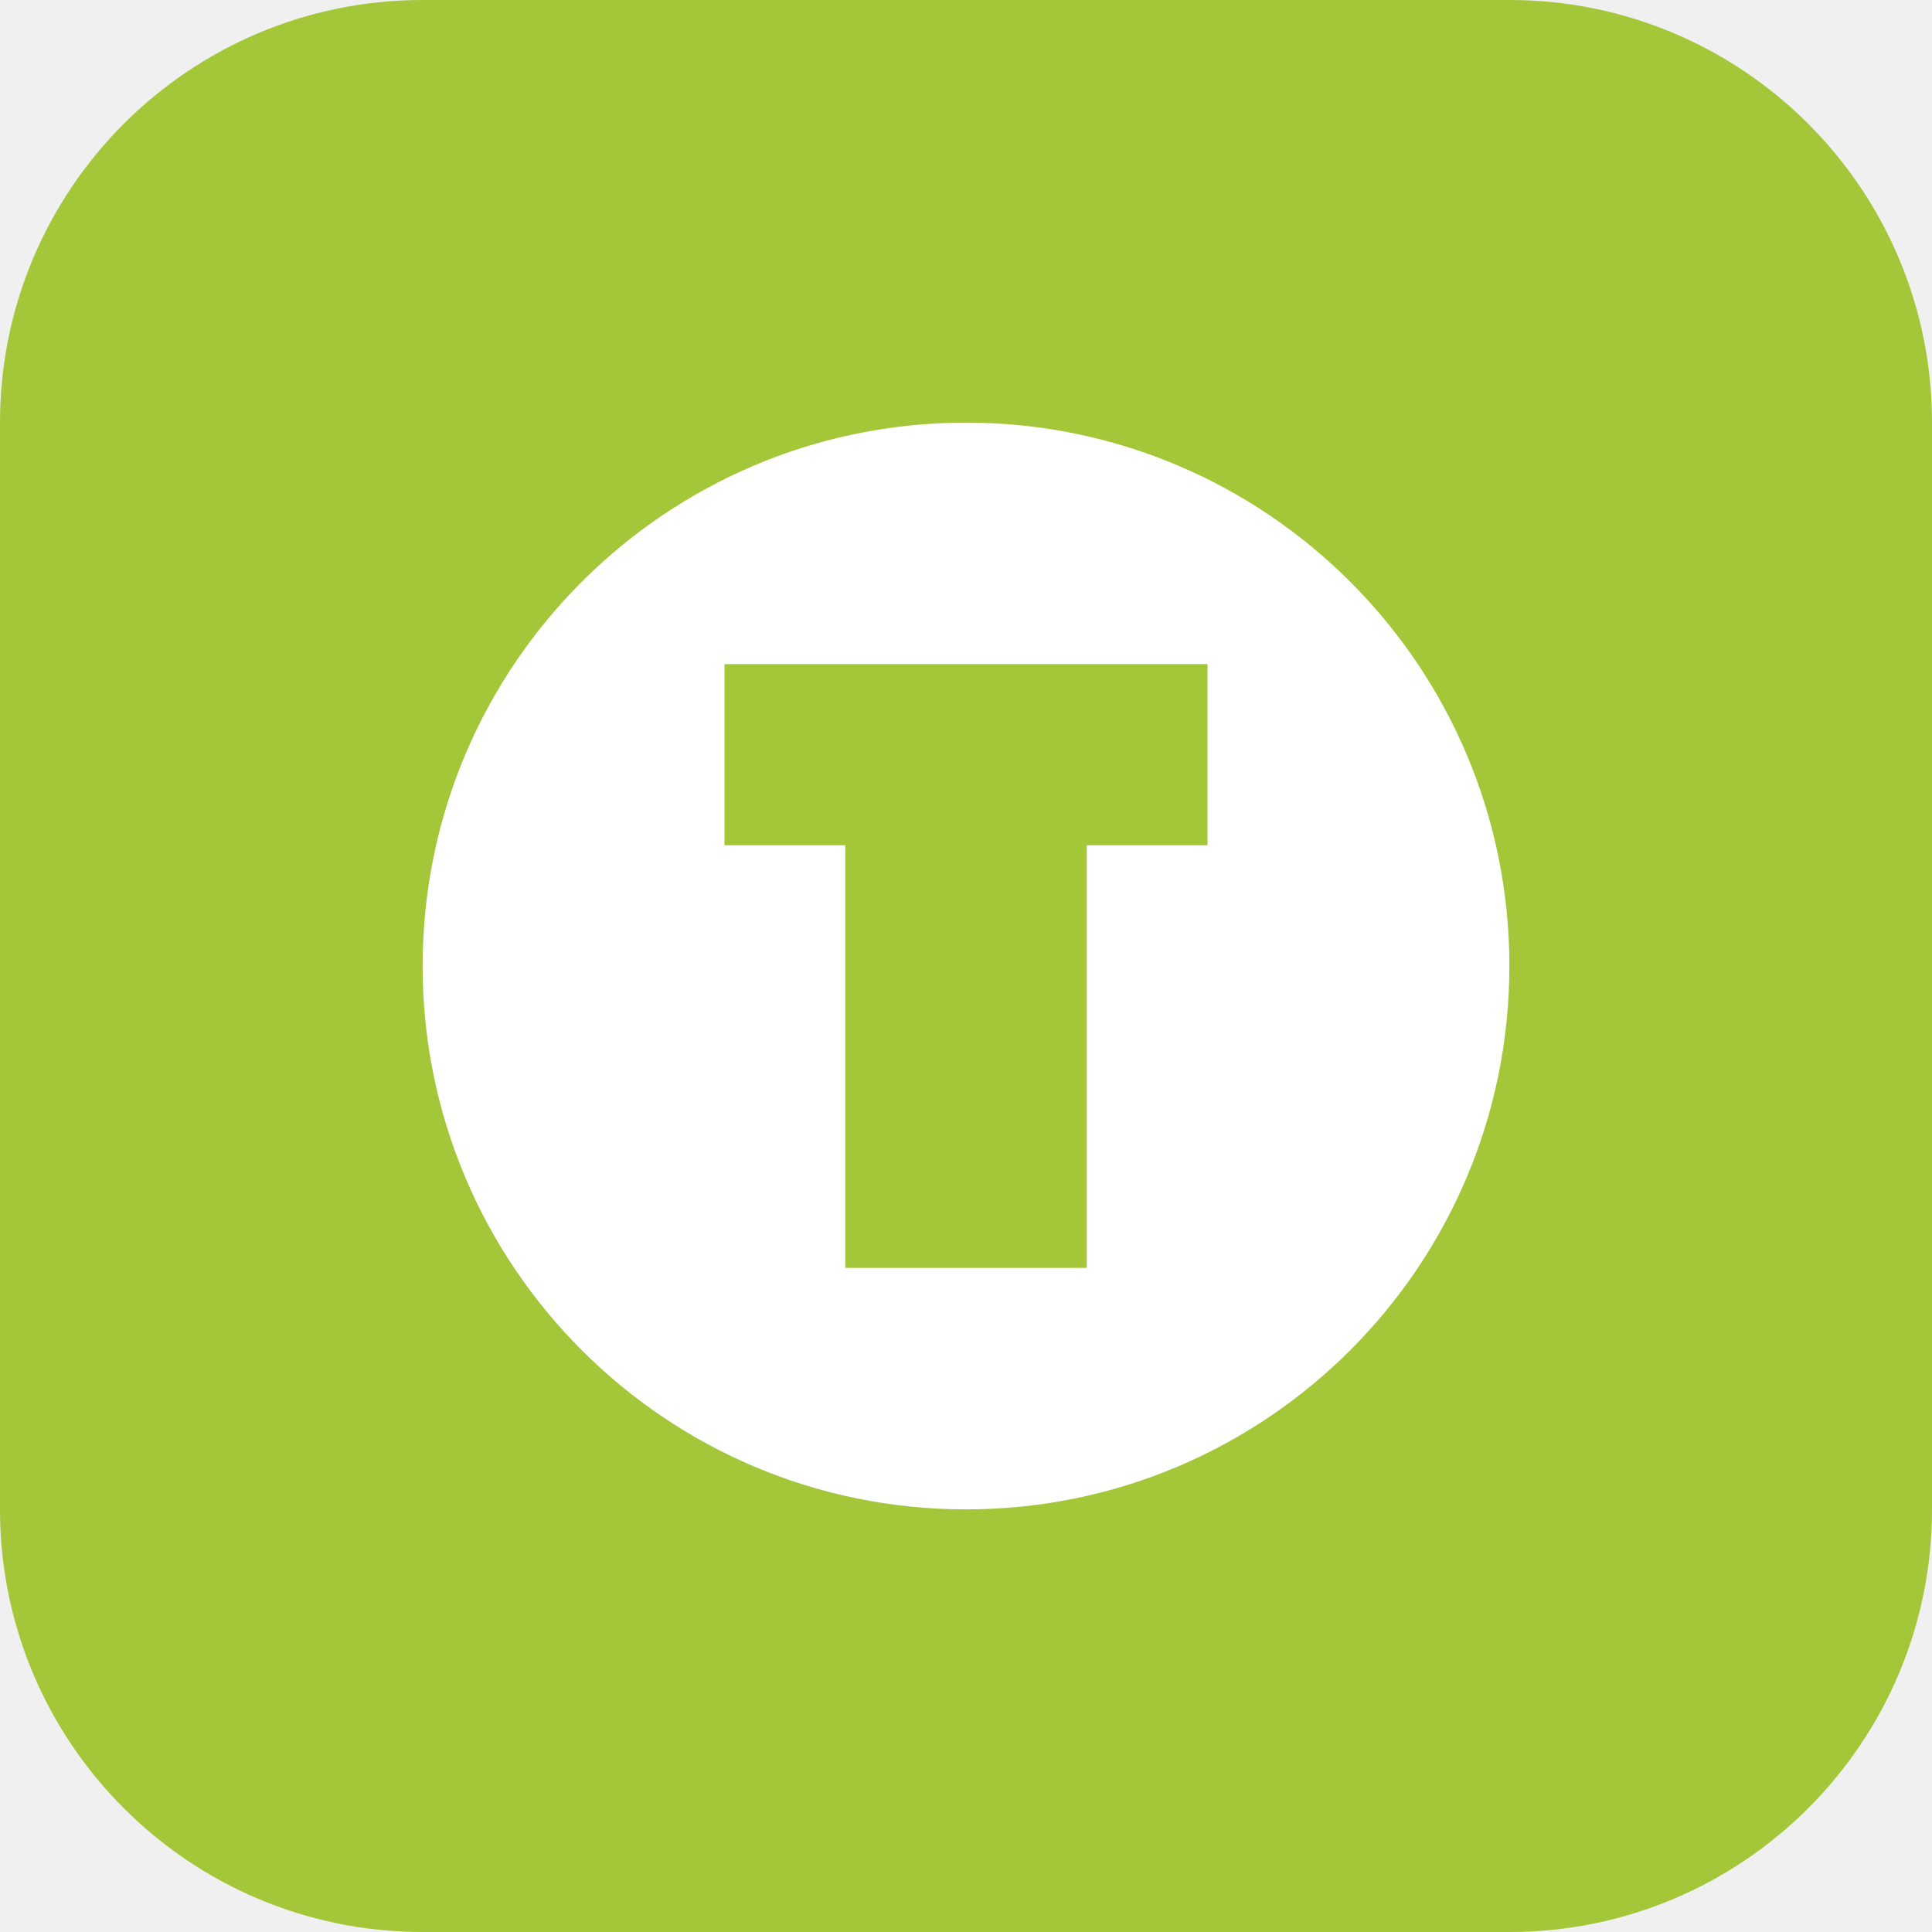
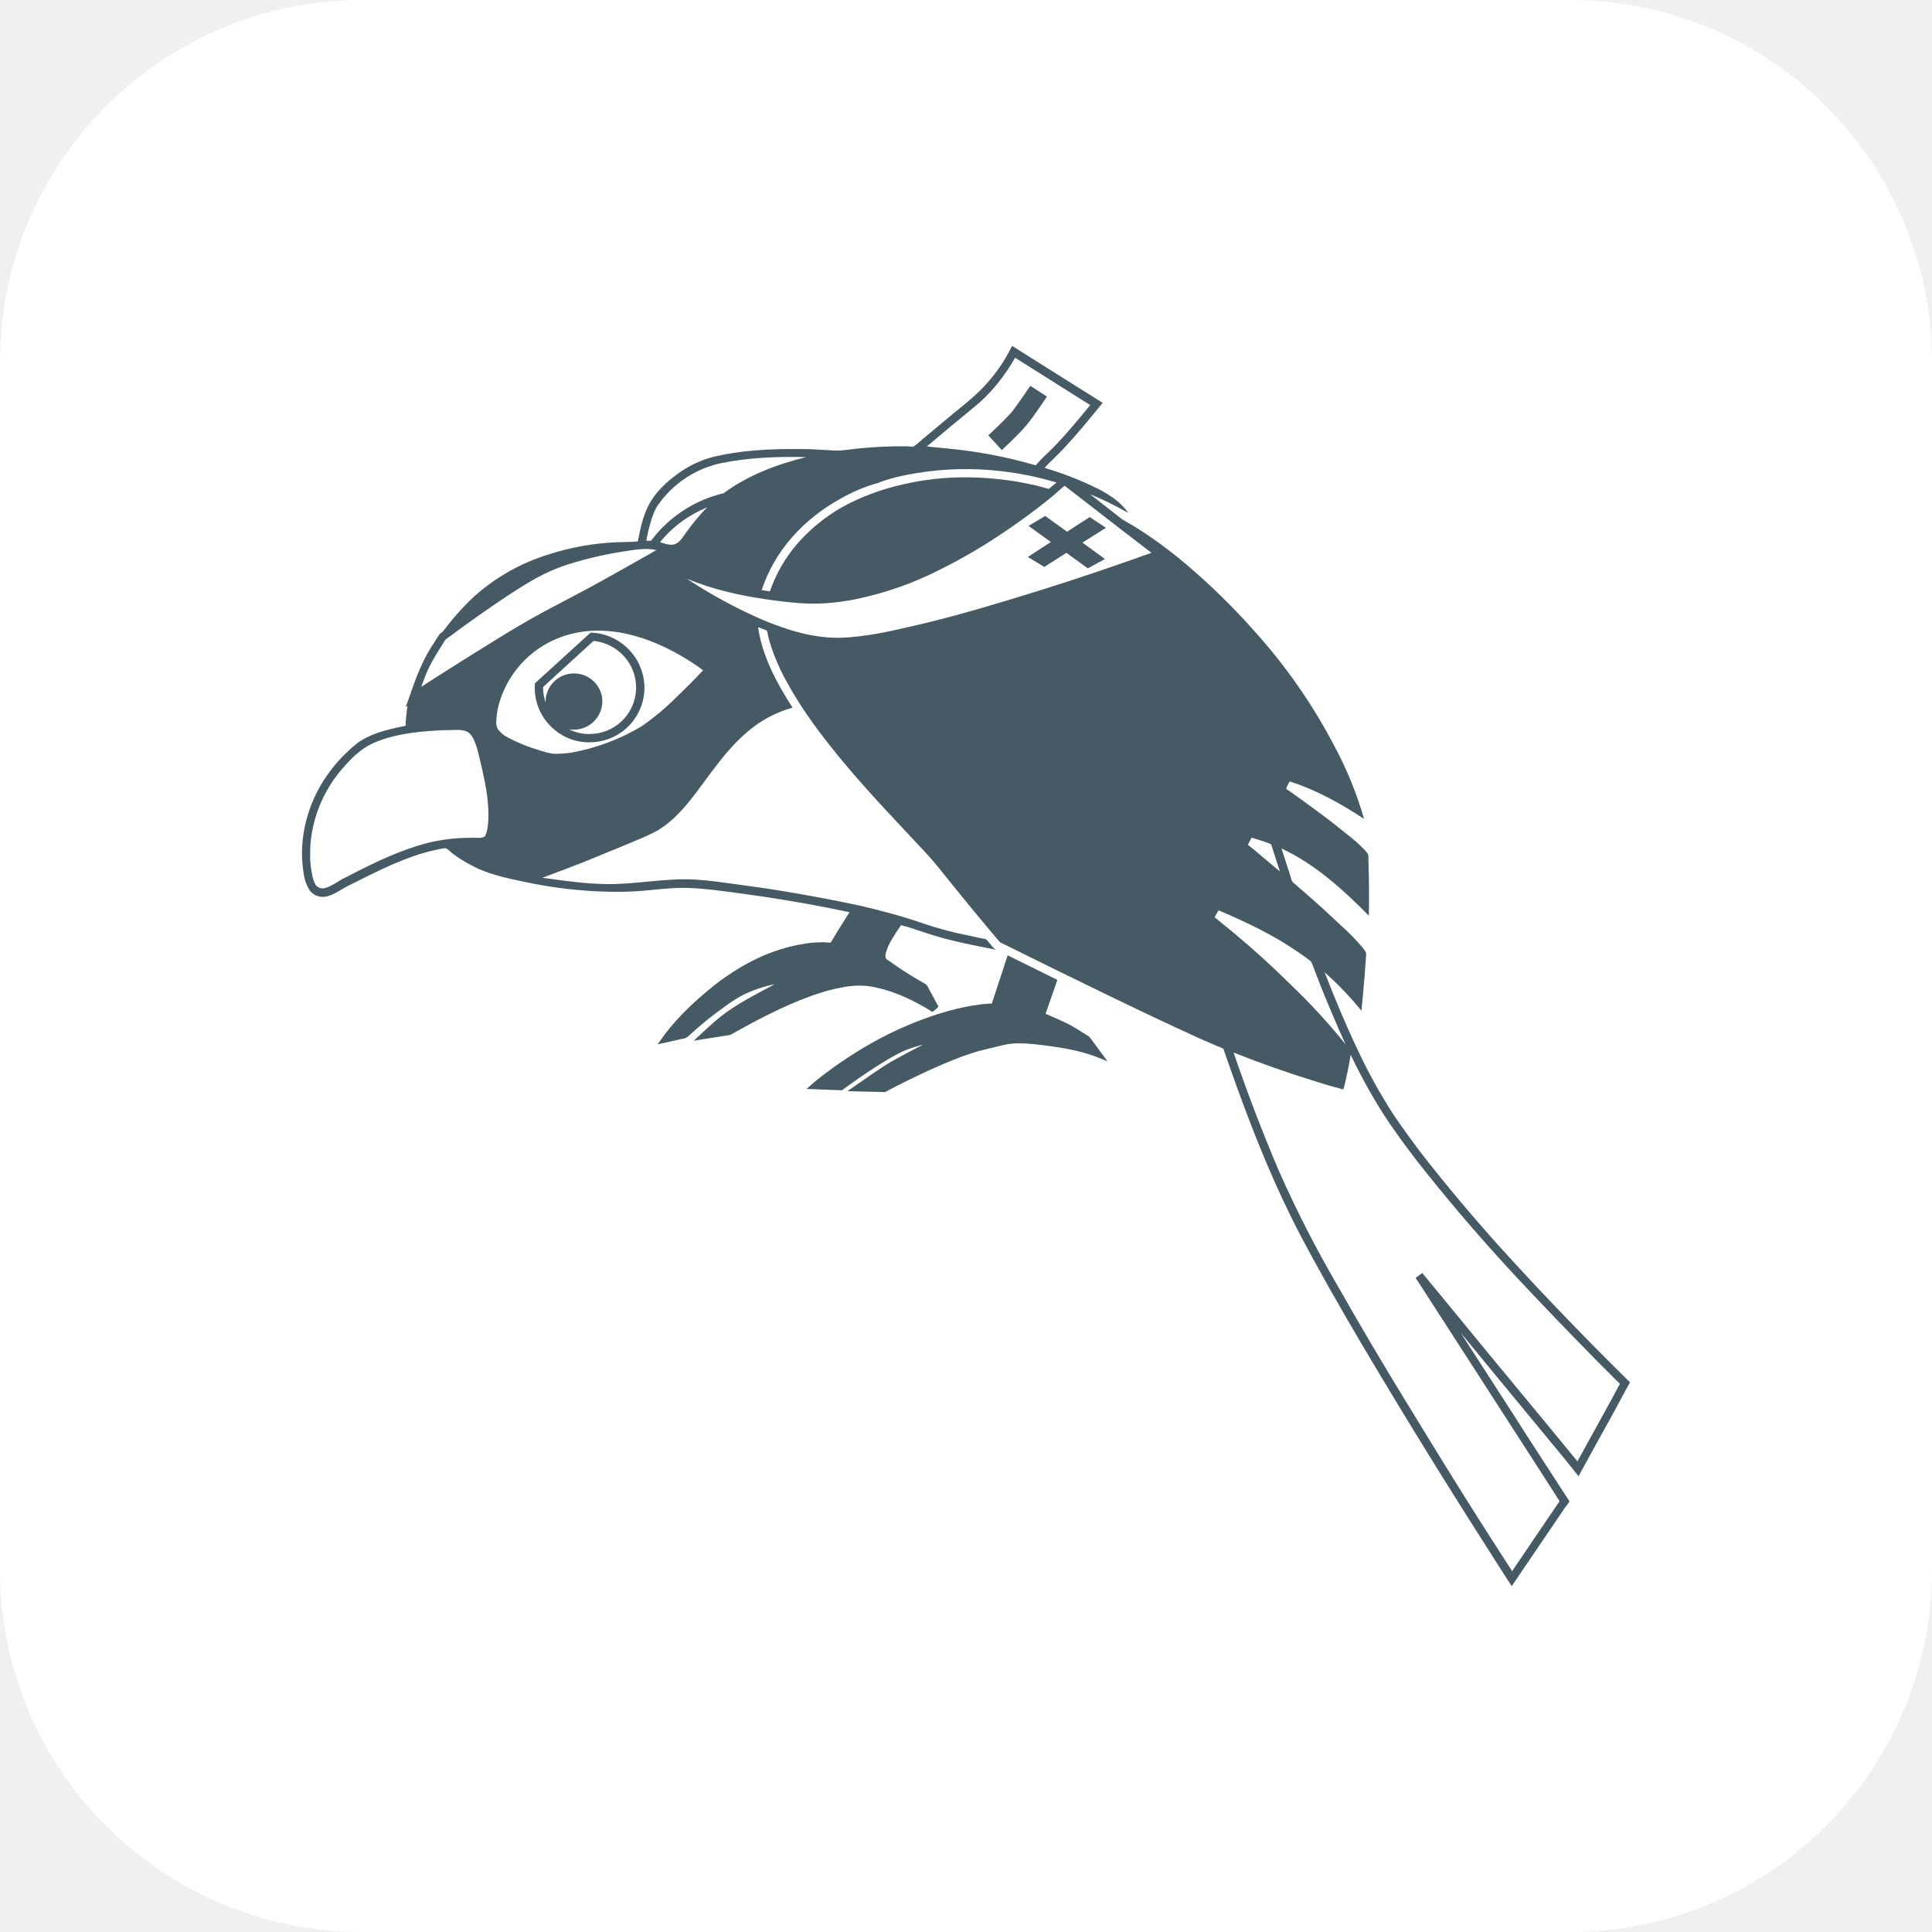
- <svg xmlns="http://www.w3.org/2000/svg" viewBox="0 0 64 64" role="img" aria-label="gerrit">
-   <rect width="64" height="64" rx="14" fill="#A4C639" />
-   <circle cx="32" cy="32" r="18" fill="#fff" />
-   <path fill="#A4C639" d="M24 22h16v6H36v14h-8V28h-4z" />
+ <svg xmlns="http://www.w3.org/2000/svg" viewBox="0 0 64 64" role="img" aria-label="Gerrit">
+   <rect width="64" height="64" rx="12" fill="#FFFFFF" />
+   <svg x="10" y="10" width="44" height="44" viewBox="0 0 24 24" preserveAspectRatio="xMidYMid meet">
+     <path fill="#455A64" d="m12.648 2.678l-.245-.266c.004-.004.29-.268.413-.41c.121-.146.342-.484.346-.486l.301.195c-.014.016-.234.359-.375.522c-.137.165-.428.432-.44.445m1.577 10.597c-.012-.004-.24-.154-.365-.221c-.117-.059-.32-.146-.422-.191l.213-.612l-.898-.444l-.286.871c-.174.004-.713.053-1.51.389c-.959.4-1.688 1.025-1.695 1.029l-.143.125l.641.025l.02-.016c.006-.006.721-.535 1.119-.705a2.4 2.4 0 0 1 .33-.105a13 13 0 0 0-.6.32c-.199.119-.57.381-.586.393l-.186.129l.682.016l.018-.01c.012-.008 1.164-.623 1.789-.76l.196-.047c.145-.037.246-.064.422-.064c.156 0 .369.021.688.07c.398.059.66.158.664.16l.24.094l-.322-.436l-.012-.008zm-8.98-7.298h-.029l-1.006.916v.03a.97.97 0 0 0 .258.716c.182.196.42.309.686.319h.043a.99.99 0 0 0 .992-.94a1.003 1.003 0 0 0-.944-1.041M5.2 7.808h-.041a.8.8 0 0 1-.33-.085a.515.515 0 0 0 .596-.573a.514.514 0 0 0-1.022.089a.9.9 0 0 1-.045-.28l.912-.833c.446.042.79.431.768.882s-.391.8-.842.8zm9.329-3.725l-.293-.195l-.41.265l-.395-.285l-.301.18l.404.291l-.416.27l.297.18l.4-.254l.387.28l.309-.169l-.407-.296M24 19.525c-.213-.209-.418-.416-.629-.627c-.48-.488-.957-.984-1.418-1.486a32 32 0 0 1-1.582-1.844c-.225-.283-.441-.58-.646-.881a10 10 0 0 1-.668-1.215c-.211-.445-.398-.9-.576-1.356c.24.21.463.444.664.692q.032-.322.059-.648l.023-.322c0-.033.012-.066-.008-.096a.5.5 0 0 0-.053-.075a4 4 0 0 0-.406-.413a18 18 0 0 0-.584-.533l-.18-.156a1 1 0 0 0-.086-.074c-.031-.03-.041-.096-.055-.136l-.154-.479c.607.285 1.109.741 1.578 1.215a18 18 0 0 0-.008-.998c0-.029.006-.1-.016-.127c-.012-.02-.031-.036-.043-.055a3 3 0 0 0-.357-.314a12 12 0 0 0-.527-.408c-.156-.117-.318-.232-.477-.345c-.018-.016-.076-.039-.064-.06l.039-.08c.02-.035.014-.045.053-.029l.17.059c.406.156.779.368 1.143.608a6.6 6.6 0 0 0-.525-1.296a10 10 0 0 0-1.463-2.105a12 12 0 0 0-1.219-1.193a8 8 0 0 0-.699-.533c-.113-.074-.225-.149-.346-.217c-.049-.03-.105-.056-.15-.094c-.18-.144-.365-.284-.549-.429q.358.147.689.338c-.127-.194-.342-.331-.545-.436a6 6 0 0 0-.967-.378c.113-.12.234-.228.346-.348q.17-.182.33-.372q.19-.224.375-.455l-1.156-.726l-.48-.303a3 3 0 0 1-.458.68c-.18.203-.391.369-.6.539q-.286.236-.566.472c-.047.04-.092.085-.145.12c-.025.021-.096.004-.127.004H10.7a8 8 0 0 0-.891.068a1 1 0 0 1-.175.008l-.178-.01c-.137-.008-.271-.016-.408-.016c-.289-.004-.58 0-.871.025a5 5 0 0 0-.729.112a1.9 1.9 0 0 0-.66.312c-.193.141-.387.32-.504.53s-.17.456-.213.689c-.135.013-.268.01-.4.016a4.6 4.6 0 0 0-1.211.219a3.6 3.6 0 0 0-1.336.75q-.294.272-.539.596c-.02.025-.037.051-.063.068c-.01.009-.027.016-.033.027a1 1 0 0 1-.051.076l-.134.212c-.168.285-.276.595-.383.906l-.045.123l.033-.021q-.016.101-.025.202l-.008.105v.053l-.066.013c-.135.026-.271.06-.4.101c-.12.039-.233.086-.337.15c-.105.066-.195.153-.285.239c-.318.31-.562.698-.687 1.128a2.3 2.3 0 0 0-.059 1.092a.7.7 0 0 0 .107.262c.074.09.199.126.313.095c.131-.036.248-.124.371-.187l.314-.157c.455-.226.93-.446 1.438-.525c.035-.005.1.067.131.091q.075.057.148.104q.164.103.334.181c.262.114.541.174.818.231a8 8 0 0 0 1.529.18q.311.008.625-.018c.225-.02.451-.049.678-.051c.25-.005.496.025.74.055q.382.048.764.105c.518.079 1.031.169 1.543.279q-.172.27-.338.545c-.008.013-.072 0-.088 0a1 1 0 0 0-.127 0q-.112.001-.225.019q-.316.046-.615.156c-.49.181-.938.483-1.326.833c-.221.195-.43.408-.609.641q-.072.097-.139.193l.318-.07q.09-.023.176-.039c.021-.008.029-.016.049-.027q.329-.306.695-.563q.165-.122.348-.215a2.5 2.5 0 0 1 .533-.174c-.33.18-.678.35-.977.584c-.172.139-.328.291-.49.439l.654-.104c.01 0 .014-.004.023-.01l.17-.094q.17-.095.346-.186c.24-.123.482-.24.732-.34c.236-.094.48-.178.732-.225c.221-.046.428-.052.648 0c.342.074.67.232.969.414c.021.014.035.033.055.014c.016-.014.098-.074.09-.092l-.18-.334c-.016-.029-.023-.049-.051-.066l-.131-.077a6 6 0 0 1-.51-.331c-.037-.023-.078-.039-.082-.089c-.004-.046.014-.093.029-.136c.033-.09.08-.169.131-.248c.033-.058.072-.111.109-.166c.014-.018.01-.021.031-.014l.119.034c.236.077.469.159.711.22c.27.068.545.123.82.176l.048.01c-.056-.03-.091-.09-.132-.136c-.023-.03-.035-.05-.074-.06l-.105-.02q-.11-.022-.225-.049a6 6 0 0 1-.777-.209c-.375-.13-.758-.232-1.145-.322a29 29 0 0 0-1.465-.275c-.25-.041-.498-.074-.75-.109c-.246-.034-.496-.07-.746-.087c-.539-.034-1.074.087-1.615.081c-.365-.004-.734-.055-1.096-.105l-.068-.009q.377-.14.75-.285q.354-.143.705-.289l.373-.157c.113-.051.225-.1.328-.17c.408-.279.676-.727.975-1.109c.273-.361.586-.7.99-.908q.193-.098.4-.156c-.283-.439-.549-.93-.623-1.455l.094.037c.035.012.064.016.072.045l.029.135q.038.135.086.262q.109.287.26.551c.219.396.484.766.766 1.12c.539.686 1.145 1.305 1.736 1.941c.145.158.275.324.41.492q.226.281.457.561c.121.141.234.285.356.426l.094.112c.016.018.037.026.061.036q.907.451 1.822.895c.434.209.869.42 1.309.623c.236.109.471.219.711.32a1 1 0 0 0 .098.039c.016.01.029.016.047.023l.016.049q.04.108.076.217q.073.211.148.416c.33.912.695 1.814 1.145 2.676c.346.656.715 1.301 1.09 1.939a126 126 0 0 0 2.233 3.63c.146.227.289.459.439.688l.063.094l.775-1.141l.191-.283a.5.5 0 0 0 .076-.109l-.156-.24c-.291-.451-.584-.898-.871-1.35l-.828-1.283l-.105-.166l.656.799l1.115 1.35c.121.146.236.289.354.438q.328-.602.662-1.201q.13-.247.266-.492M12.13 1.915c.309-.246.563-.563.757-.906l1.178.743l.18.112c-.246.3-.496.604-.775.873c-.035.034-.074.069-.107.104c-.021.025-.047.051-.07.075l-.033.038q-.034-.012-.068-.02a8.6 8.6 0 0 0-1.322-.263a35 35 0 0 0-.578-.058q.415-.351.838-.698m-1.754 1.37c.232-.096.482-.15.73-.191a5.5 5.5 0 0 1 1.489-.04q.531.057 1.041.21l-.141.115l-.225-.061c-.141-.029-.281-.06-.422-.082a6 6 0 0 0-.749-.065a5 5 0 0 0-1.371.159a4.2 4.2 0 0 0-.879.332a3.1 3.1 0 0 0-.78.582a2.6 2.6 0 0 0-.57.874l-.029.075l-.012.038l-.068-.011l-.082-.011c.234-.719.763-1.286 1.418-1.649a3 3 0 0 1 .65-.279m-3.93.374a1.86 1.86 0 0 1 1.139-.743c.502-.101 1.016-.119 1.525-.107c-.525.131-1.05.326-1.488.652a2.3 2.3 0 0 0-1.314.86h-.084q.034-.204.098-.4a1 1 0 0 1 .119-.26m.882.056c-.145.143-.27.303-.391.469c-.047.069-.098.153-.18.191c-.085.039-.194-.005-.28-.031c.224-.279.521-.494.851-.629M2.308 6.585c.08-.16.182-.315.275-.465c.016-.027.053-.046.074-.063q.073-.05.143-.106q.463-.34.939-.656c.166-.107.33-.213.502-.307q.272-.15.565-.244A7 7 0 0 1 5.874 4.5c.174-.025.361-.057.531-.015q-.494.283-.99.558c-.342.191-.689.367-1.035.552c-.332.18-.66.375-.981.577c-.336.206-.67.419-1.002.629l-.24.155c.045-.125.09-.251.151-.371m1.009 3.056c-.029.056-.134.042-.187.042q-.14-.001-.279.006q-.386.022-.758.138c-.475.147-.922.375-1.365.604c-.1.055-.203.135-.316.162a.155.155 0 0 1-.166-.063a.6.6 0 0 1-.064-.198a1.6 1.6 0 0 1-.033-.368c0-.33.076-.66.215-.96q.145-.315.371-.574c.15-.175.326-.351.539-.45c.355-.162.775-.213 1.164-.235q.109-.007.217-.007c.1 0 .217-.016.311.019c.074.027.121.105.15.173c.045.105.074.225.1.336c.061.26.123.525.145.791c.01.119.016.239.004.359c-.009.073-.014.156-.05.223m2.829-1.973a3.8 3.8 0 0 1-1.276.479a2 2 0 0 1-.293.021c-.101-.003-.193-.036-.293-.067a3 3 0 0 1-.57-.233a.5.5 0 0 1-.174-.15a.3.3 0 0 1-.023-.174c.012-.231.094-.458.203-.66a1.8 1.8 0 0 1 .84-.775c.879-.396 1.865-.029 2.611.49l.08.061c-.154.165-.311.321-.473.477a4.6 4.6 0 0 1-.634.531M8.31 5.739a9 9 0 0 1-1.356-.738c.449.188.934.3 1.414.37c.258.037.521.072.781.08c.281.008.564-.021.84-.075a6 6 0 0 0 1.566-.551c.494-.245.964-.537 1.413-.859q.327-.23.633-.487c.021-.016.174-.161.184-.154l.041.031l.537.416q.492.383.988.762c-.906.326-1.826.629-2.752.904c-.519.156-1.038.301-1.565.42c-.412.098-.834.189-1.256.21c-.507.022-1.006-.135-1.47-.33m8.85 3.942c.076.021.145.045.215.067l.094.033l.045.02l.021.06q.067.218.139.432l-.451-.379l-.09-.074c-.021-.016-.045-.021-.029-.046l.059-.114m-.671 1.444l.035-.063l.027-.046c.012-.018.008-.022.029-.012q.194.081.385.17q.36.164.703.364c.107.065.217.135.322.205l.15.105l.074.057c.033.027.041.063.057.102q.158.423.338.844q.118.284.248.566a11 11 0 0 0-.957-1.045a16 16 0 0 0-1.078-.981l-.323-.264m3.746 6.42l-.121.09l.008.016l.063.094l.271.42l.904 1.402l.932 1.445l.309.48l.084.133a.3.3 0 0 1 .029.045l-.783 1.154q-.04.057-.074.111q-.36-.558-.715-1.117c-.4-.635-.795-1.277-1.184-1.916a72 72 0 0 1-1.264-2.141a21 21 0 0 1-1.059-2.076a31 31 0 0 1-.811-2.121q.73.29 1.48.521q.216.07.436.127l.063.018c.008 0 .014-.039.018-.049q.026-.096.045-.195c.031-.125.051-.254.074-.381c.205.428.436.844.701 1.236q.323.471.686.92a33 33 0 0 0 1.643 1.898q.696.742 1.408 1.465l.389.389c.006.006.039.031.037.041l-.031.053l-.148.275l-.588 1.068l-.541-.658l-1.125-1.361c-.314-.387-.637-.773-.953-1.16l-.186-.225" />
+   </svg>
</svg>
